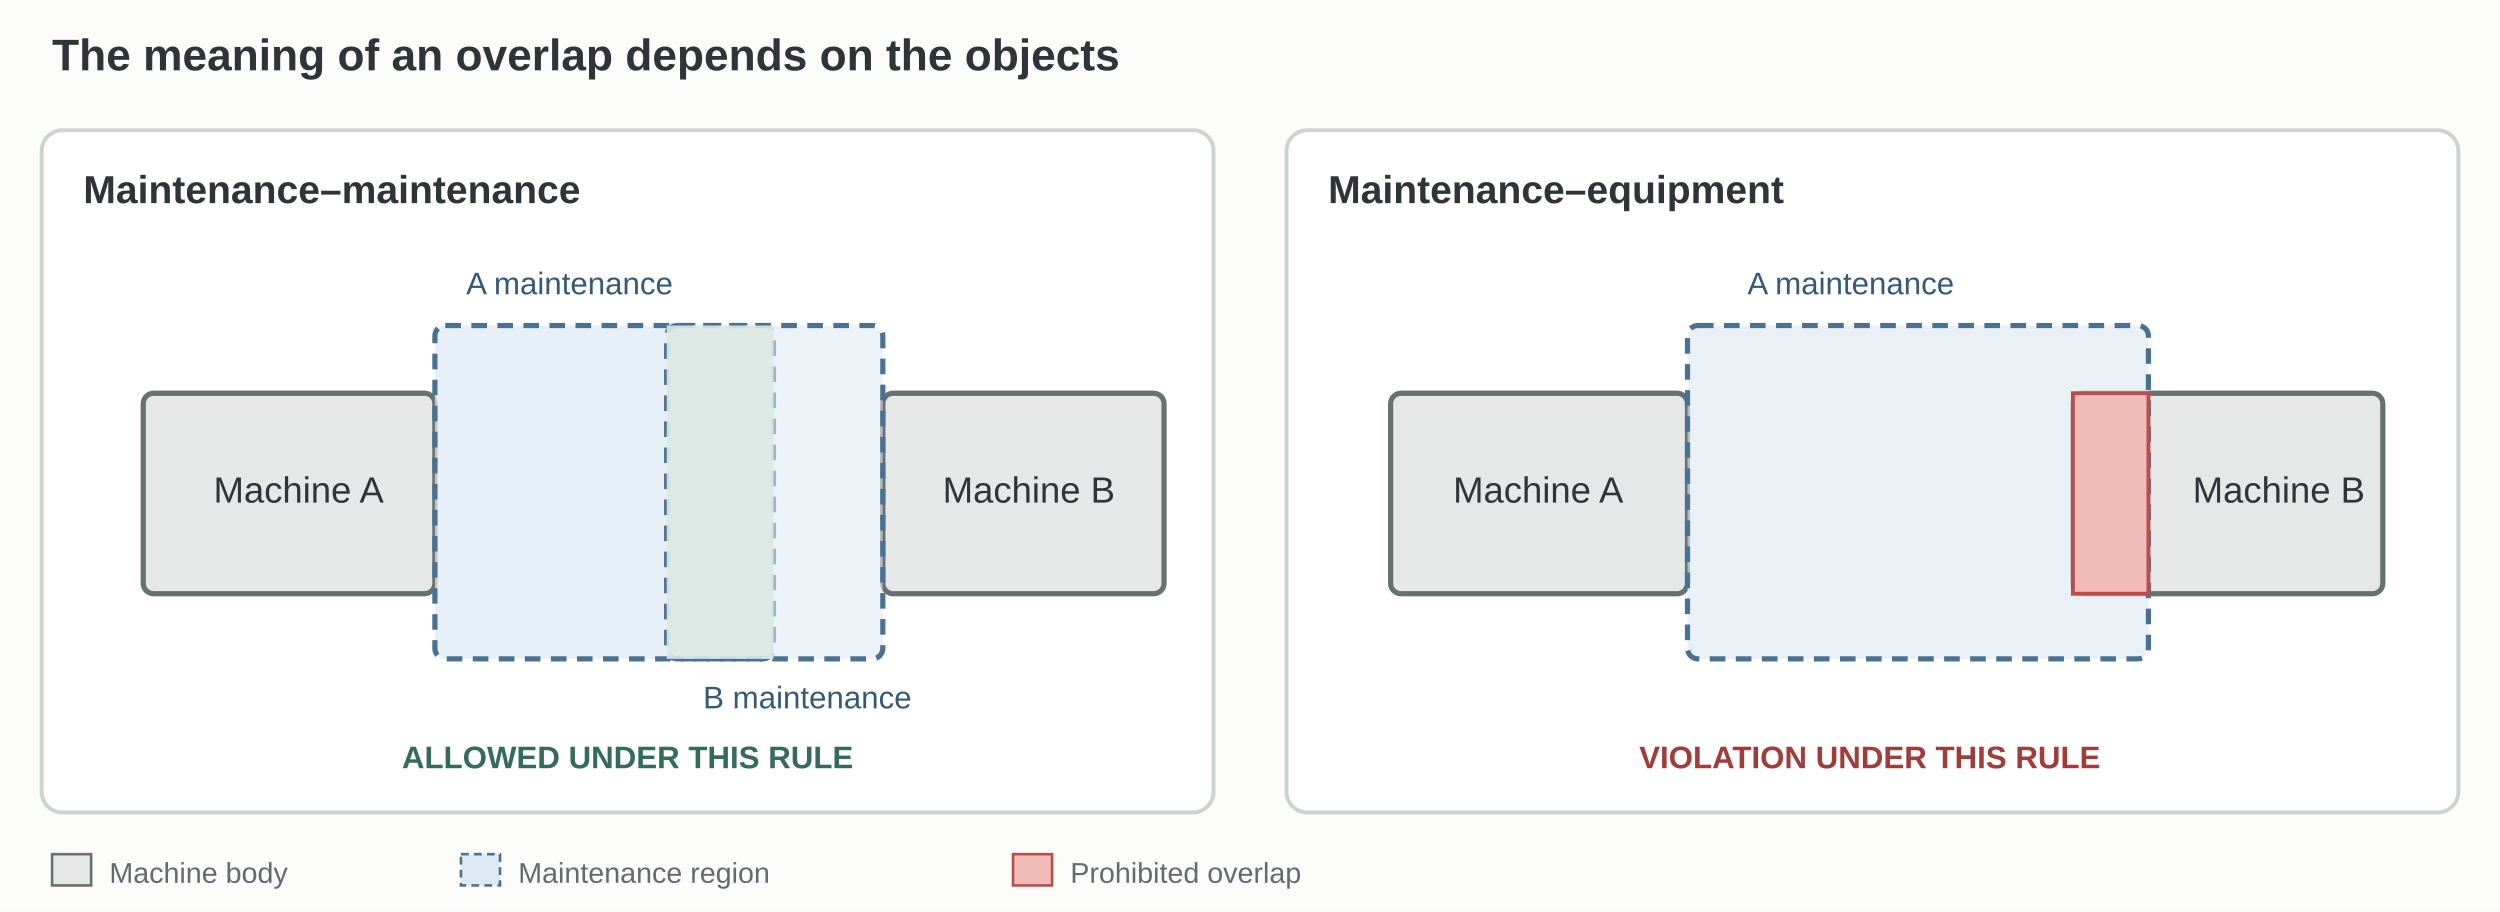
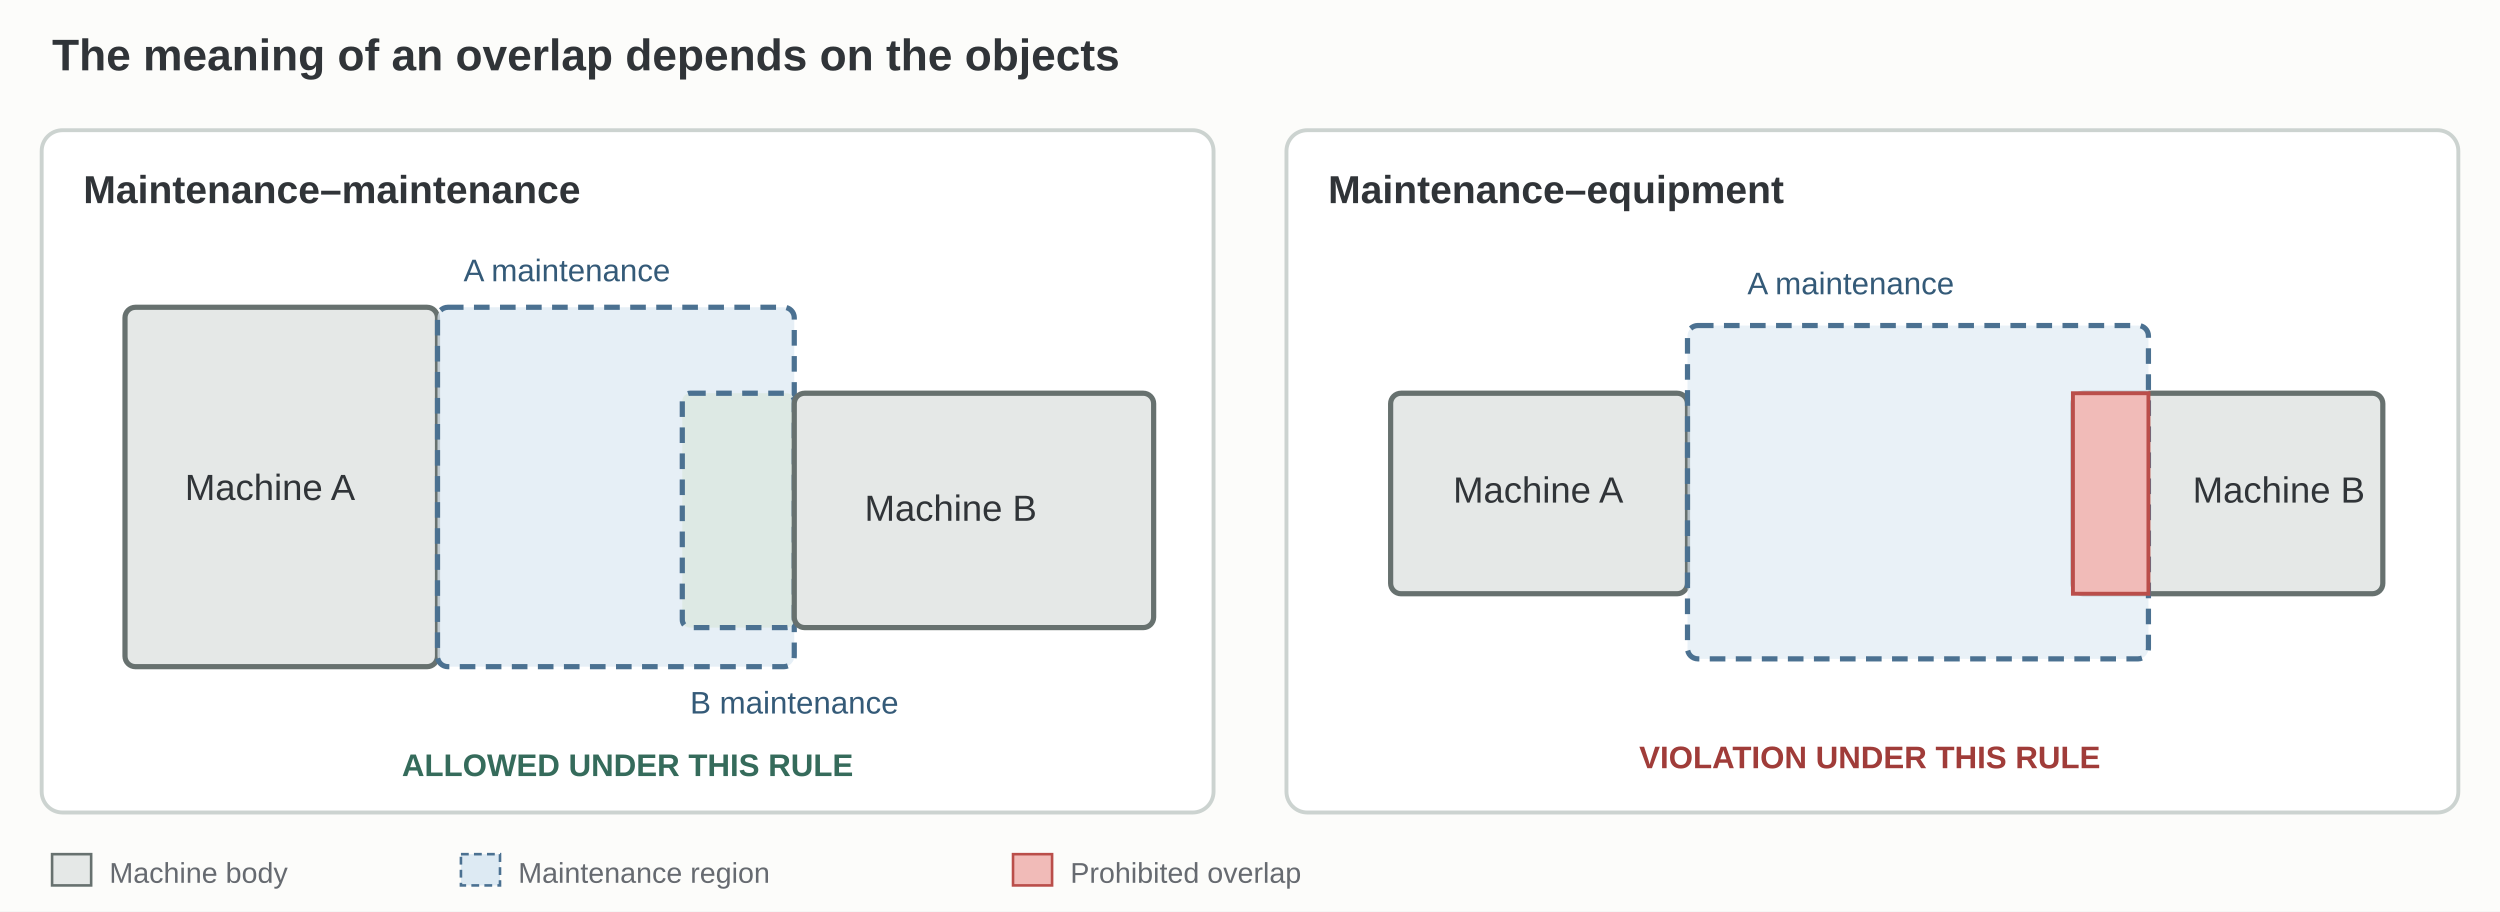
<svg xmlns="http://www.w3.org/2000/svg" viewBox="0 0 960 350" role="img" aria-labelledby="title desc">
  <rect width="960" height="350" fill="#FCFCFA" />
  <g font-family="Arial, Helvetica, sans-serif" fill="#303438">
    <text x="20" y="27" font-size="17" font-weight="700">The meaning of an overlap depends on the objects</text>
    <rect x="16" y="50" width="450" height="262" rx="8" fill="#FFFFFF" stroke="#CCD3D0" stroke-width="1.5" />
    <rect x="494" y="50" width="450" height="262" rx="8" fill="#FFFFFF" stroke="#CCD3D0" stroke-width="1.5" />
    <text x="32" y="78" font-size="15" font-weight="700">Maintenance–maintenance</text>
    <text x="510" y="78" font-size="15" font-weight="700">Maintenance–equipment</text>
-     <rect x="55" y="151" width="112" height="77" rx="4" fill="#E5E8E7" stroke="#67716F" stroke-width="2" />
-     <rect x="339" y="151" width="108" height="77" rx="4" fill="#E5E8E7" stroke="#67716F" stroke-width="2" />
-     <rect x="167" y="125" width="130" height="128" rx="4" fill="#DDEAF3" fill-opacity=".72" stroke="#4B7191" stroke-width="2" stroke-dasharray="6 4" />
-     <rect x="256" y="125" width="83" height="128" rx="4" fill="#DDEAF3" fill-opacity=".56" stroke="#4B7191" stroke-width="2" stroke-dasharray="6 4" />
-     <rect x="256" y="125" width="41" height="128" fill="#DCE9E3" fill-opacity=".90" />
-     <text x="82" y="193" font-size="14">Machine A</text>
-     <text x="362" y="193" font-size="14">Machine B</text>
-     <text x="179" y="113" font-size="12" fill="#345A78">A maintenance</text>
-     <text x="270" y="272" font-size="12" fill="#345A78">B maintenance</text>
-     <text x="241" y="295" font-size="12" text-anchor="middle" fill="#356B5B" font-weight="700">ALLOWED UNDER THIS RULE</text>
+     <rect x="48" y="118" width="120" height="138" rx="4" fill="#E5E8E7" stroke="#67716F" stroke-width="2" />
+     <rect x="168" y="118" width="137" height="138" rx="4" fill="#DDEAF3" fill-opacity=".74" stroke="#4B7191" stroke-width="2" stroke-dasharray="6 4" />
+     <rect x="262" y="151" width="43" height="90" rx="3" fill="#DCE9E3" fill-opacity=".96" stroke="#4B7191" stroke-width="2" stroke-dasharray="6 4" />
+     <rect x="305" y="151" width="138" height="90" rx="4" fill="#E5E8E7" stroke="#67716F" stroke-width="2" />
+     <text x="71" y="192" font-size="14">Machine A</text>
+     <text x="332" y="200" font-size="14">Machine B</text>
+     <text x="178" y="108" font-size="12" fill="#345A78">A maintenance</text>
+     <text x="265" y="274" font-size="12" fill="#345A78">B maintenance</text>
+     <text x="241" y="298" font-size="12" text-anchor="middle" fill="#356B5B" font-weight="700">ALLOWED UNDER THIS RULE</text>
    <rect x="534" y="151" width="114" height="77" rx="4" fill="#E5E8E7" stroke="#67716F" stroke-width="2" />
    <rect x="796" y="151" width="119" height="77" rx="4" fill="#E5E8E7" stroke="#67716F" stroke-width="2" />
    <rect x="648" y="125" width="177" height="128" rx="4" fill="#DDEAF3" fill-opacity=".65" stroke="#4B7191" stroke-width="2" stroke-dasharray="6 4" />
    <rect x="796" y="151" width="29" height="77" fill="#F1BBB8" stroke="#BA4E4A" stroke-width="1.5" />
    <text x="558" y="193" font-size="14">Machine A</text>
    <text x="842" y="193" font-size="14">Machine B</text>
    <text x="671" y="113" font-size="12" fill="#345A78">A maintenance</text>
    <text x="718" y="295" font-size="12" text-anchor="middle" fill="#A03C39" font-weight="700">VIOLATION UNDER THIS RULE</text>
  </g>
  <g font-family="Arial, Helvetica, sans-serif" font-size="11" fill="#666A70">
    <rect x="20" y="328" width="15" height="12" fill="#E5E8E7" stroke="#67716F" />
    <text x="42" y="339">Machine body</text>
    <rect x="177" y="328" width="15" height="12" fill="#DDEAF3" stroke="#4B7191" stroke-dasharray="3 2" />
    <text x="199" y="339">Maintenance region</text>
    <rect x="389" y="328" width="15" height="12" fill="#F1BBB8" stroke="#BA4E4A" />
    <text x="411" y="339">Prohibited overlap</text>
  </g>
</svg>
